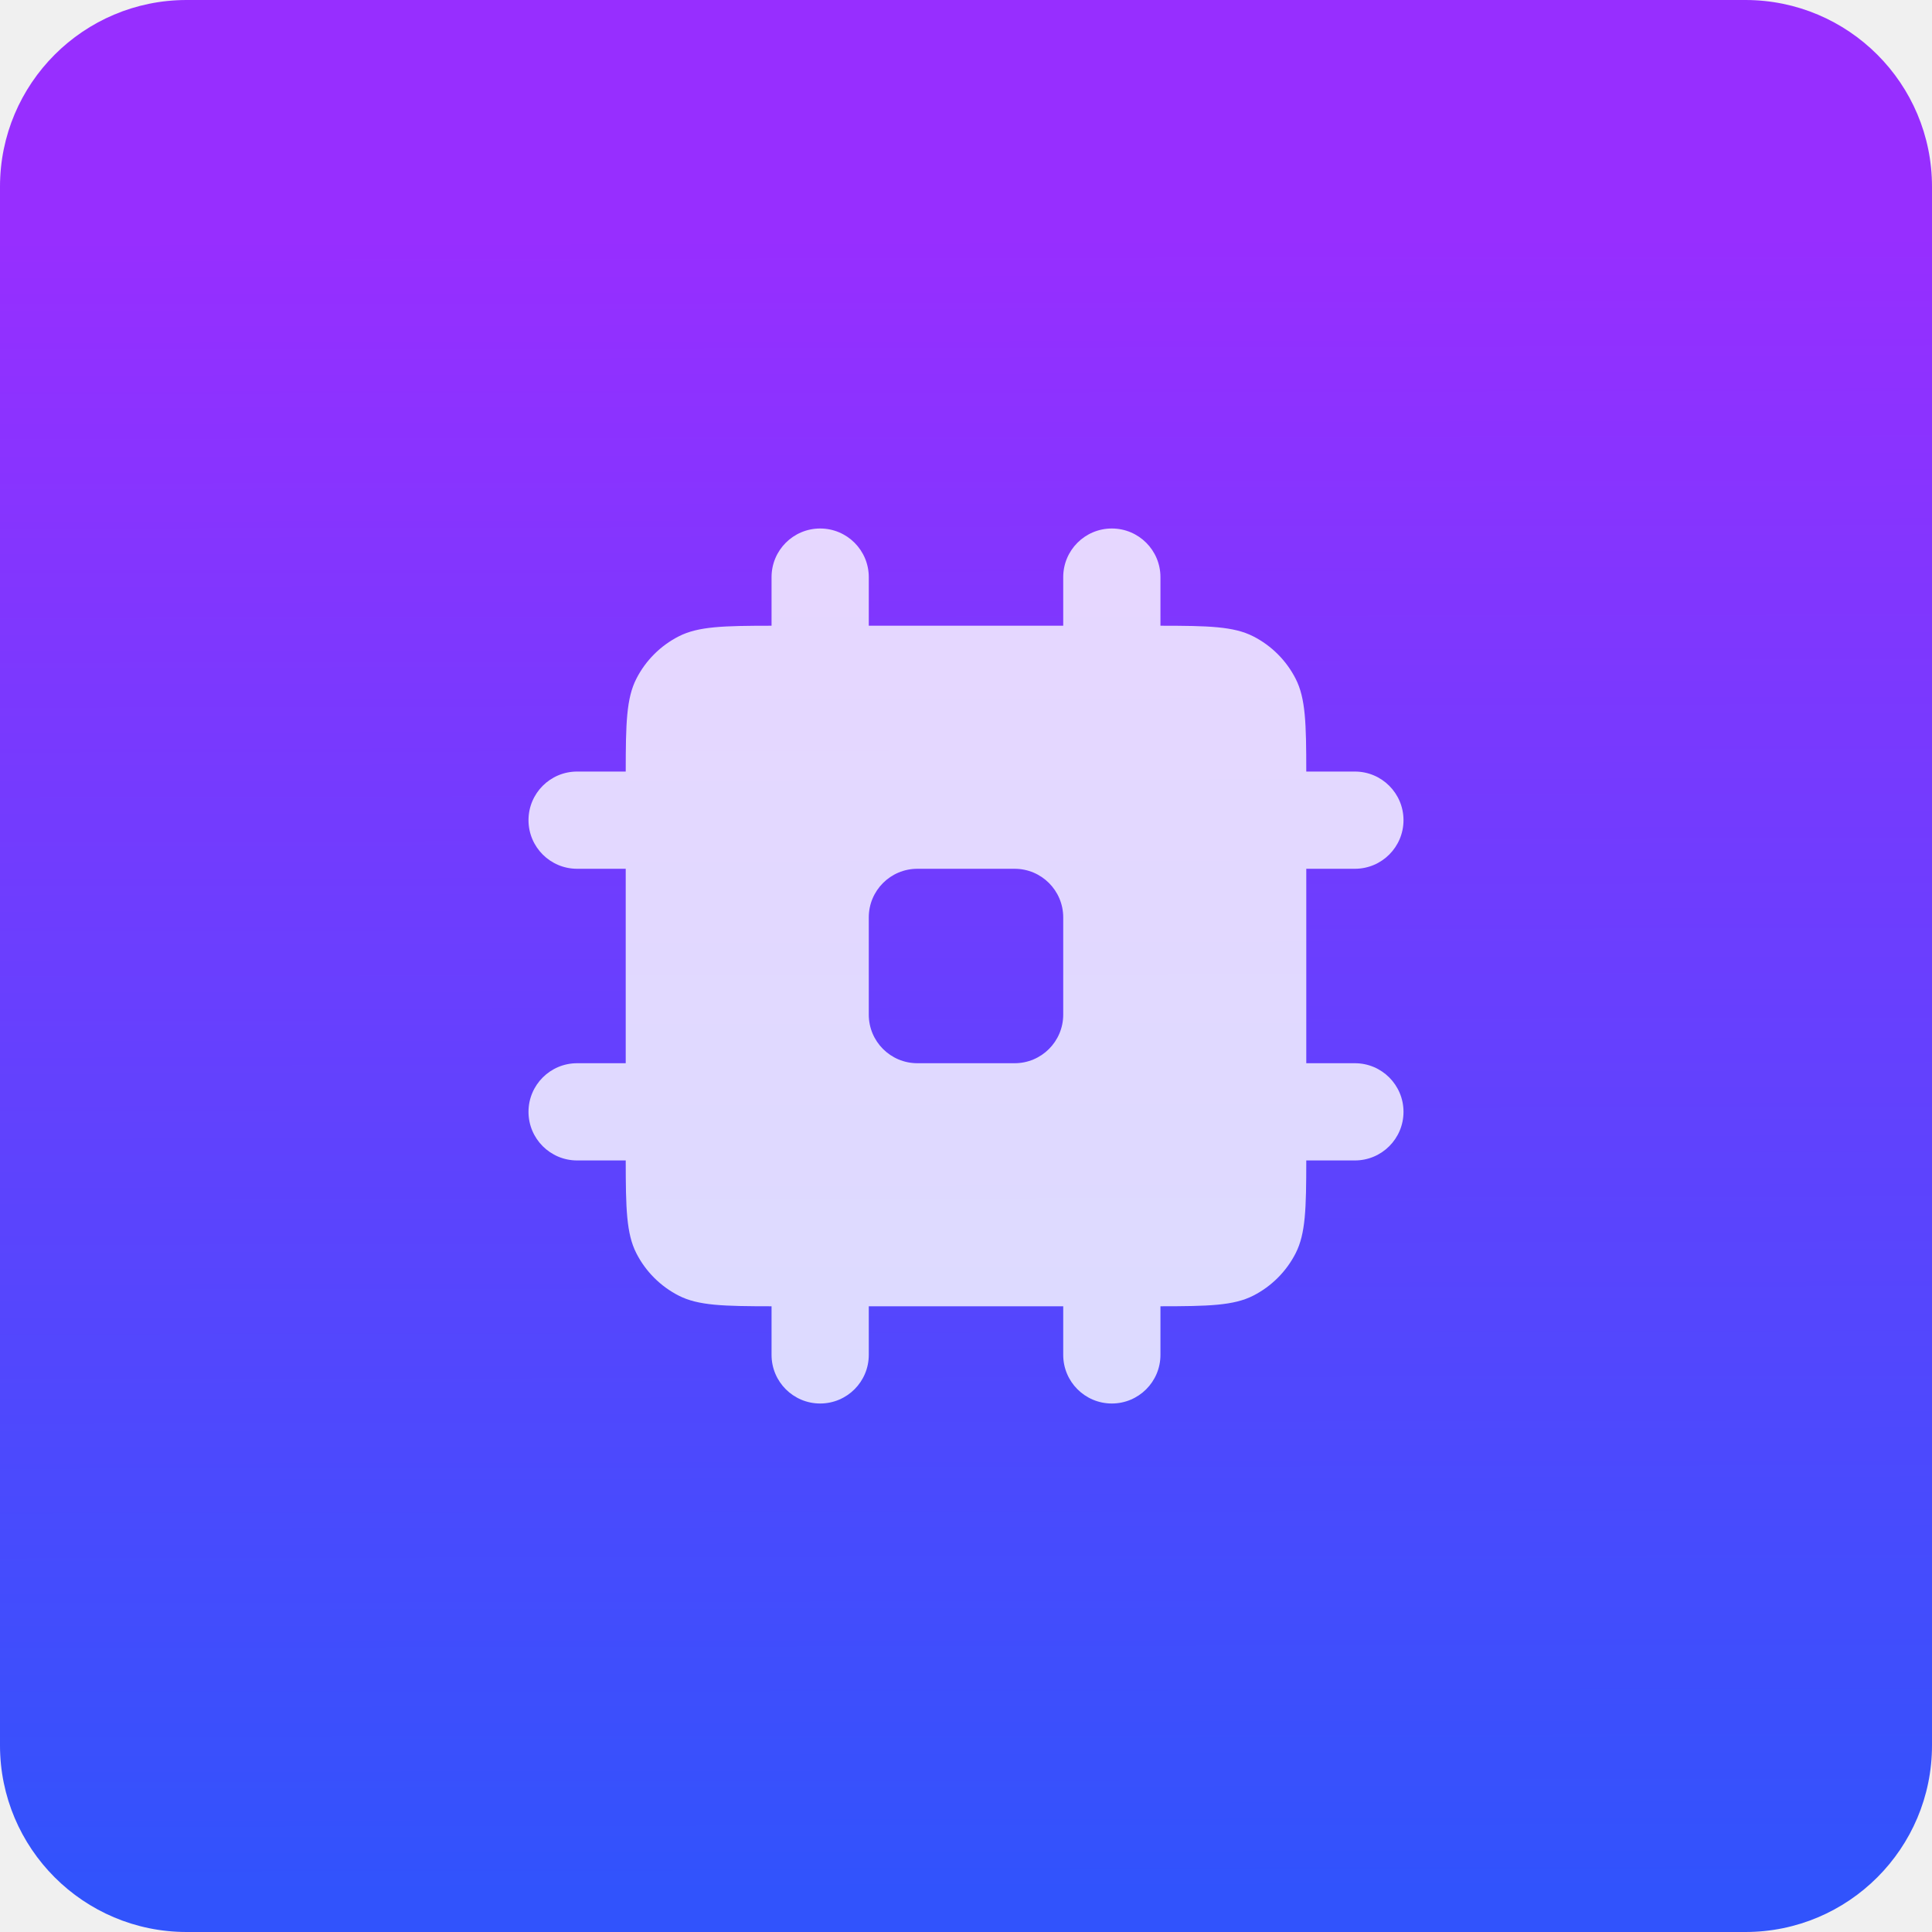
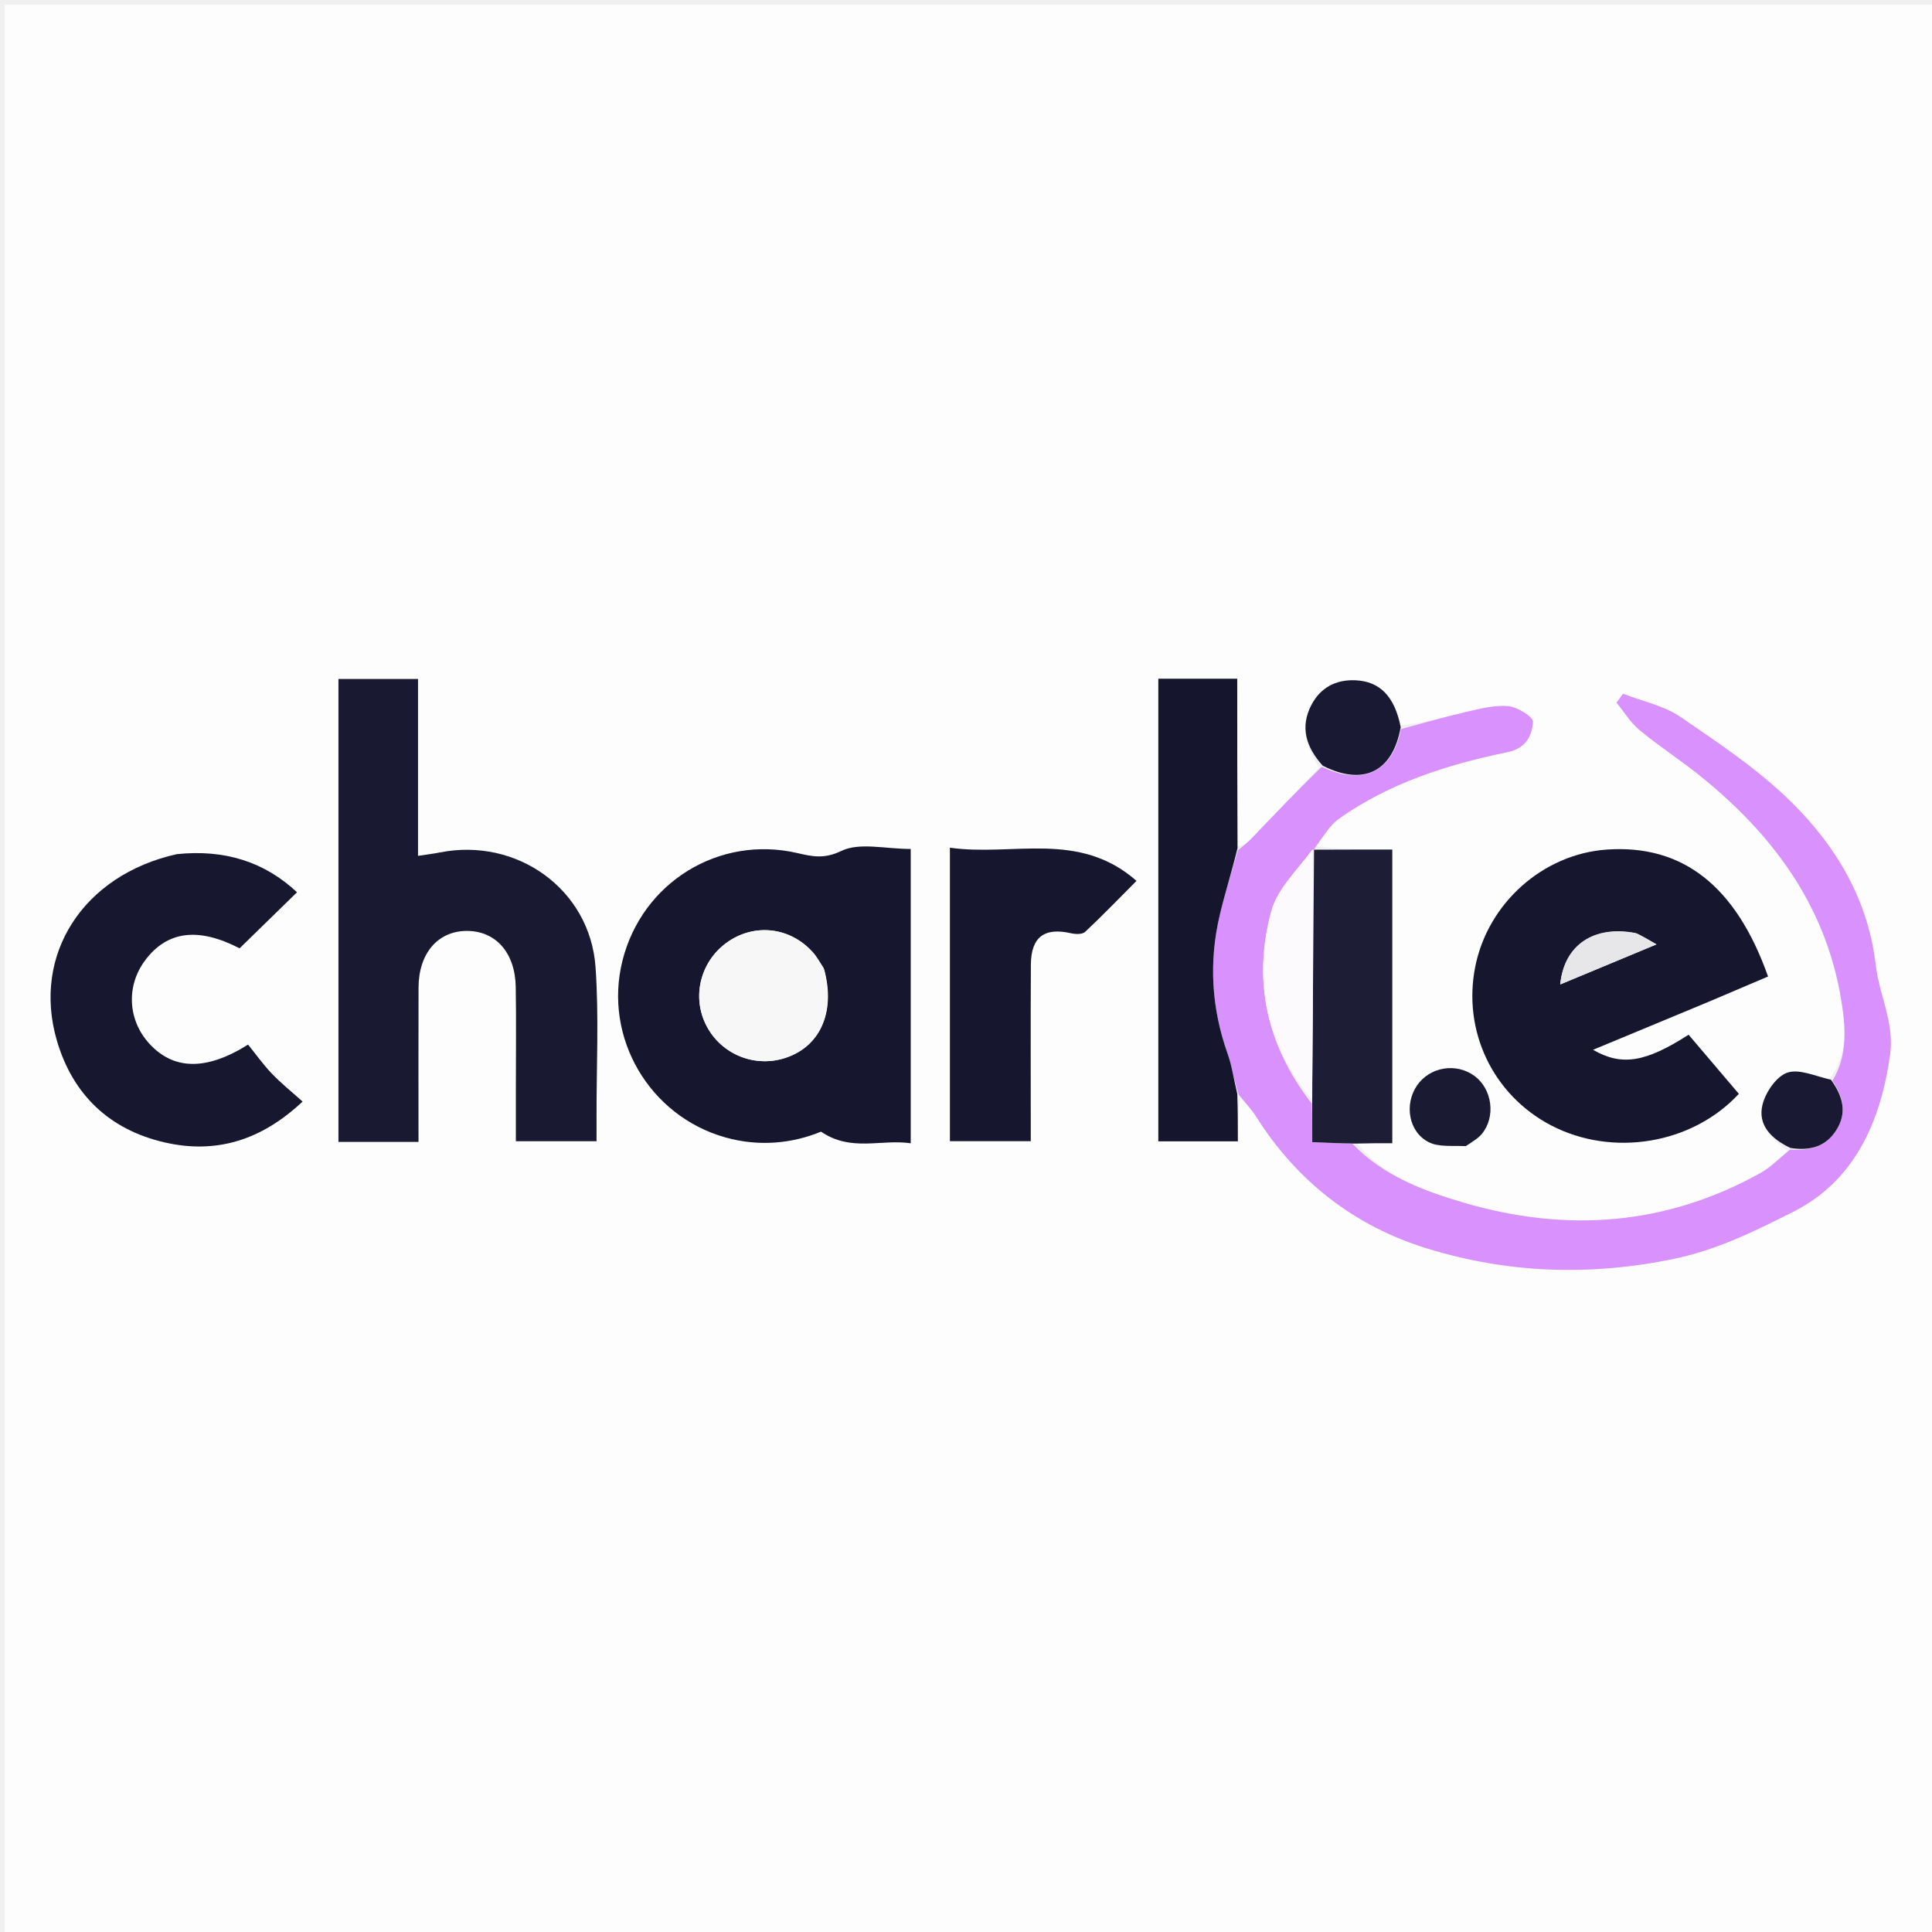
- <svg xmlns="http://www.w3.org/2000/svg" width="414" height="414" viewBox="0 0 414 414" fill="none">
-   <rect width="414" height="414" rx="40" fill="url(#paint0_linear_268_33)" />
-   <g opacity="0.8">
-     <path fill-rule="evenodd" clip-rule="evenodd" d="M300.75 175.75C300.75 169.997 296.086 165.333 290.333 165.333H279.916C279.908 155.038 279.777 149.642 277.646 145.459C275.649 141.538 272.462 138.351 268.541 136.354C264.358 134.223 258.962 134.092 248.667 134.084L248.667 123.667C248.667 117.914 244.003 113.25 238.25 113.25C232.497 113.25 227.833 117.914 227.833 123.667L227.833 134.083H186.167V123.667C186.167 117.914 181.503 113.25 175.75 113.25C169.997 113.25 165.333 117.914 165.333 123.667V134.084C155.038 134.092 149.642 134.223 145.459 136.354C141.538 138.351 138.351 141.538 136.354 145.459C134.223 149.642 134.092 155.038 134.084 165.333H123.667C117.914 165.333 113.25 169.997 113.25 175.75C113.25 181.503 117.914 186.167 123.667 186.167H134.083L134.083 227.833H123.667C117.914 227.833 113.25 232.497 113.25 238.25C113.25 244.003 117.914 248.667 123.667 248.667H134.084C134.092 258.962 134.223 264.358 136.354 268.541C138.351 272.462 141.538 275.649 145.459 277.646C149.642 279.777 155.038 279.908 165.333 279.916V290.333C165.333 296.086 169.997 300.75 175.75 300.75C181.503 300.75 186.167 296.086 186.167 290.333V279.917H227.833V290.333C227.833 296.086 232.497 300.75 238.25 300.75C244.003 300.75 248.667 296.086 248.667 290.333V279.916C258.962 279.908 264.358 279.777 268.541 277.646C272.462 275.649 275.649 272.462 277.646 268.541C279.777 264.358 279.908 258.962 279.916 248.667L290.333 248.667C296.086 248.667 300.75 244.003 300.75 238.25C300.75 232.497 296.086 227.833 290.333 227.833L279.917 227.833V186.167H290.333C296.086 186.167 300.75 181.503 300.75 175.75ZM196.583 186.167C190.83 186.167 186.167 190.83 186.167 196.583V217.417C186.167 223.17 190.83 227.833 196.583 227.833H217.417C223.17 227.833 227.833 223.17 227.833 217.417V196.583C227.833 190.83 223.17 186.167 217.417 186.167H196.583Z" fill="white" />
-   </g>
-   <defs>
-     <linearGradient id="paint0_linear_268_33" x1="207" y1="50.5" x2="207.676" y2="405.507" gradientUnits="userSpaceOnUse">
-       <stop stop-color="#972EFF" />
-       <stop offset="1" stop-color="#3153FC" />
-     </linearGradient>
-   </defs>
+ <svg xmlns="http://www.w3.org/2000/svg" version="1.1" id="Layer_1" x="0px" y="0px" width="100%" viewBox="0 0 414 414" enable-background="new 0 0 414 414" xml:space="preserve">
+   <path fill="#FDFDFE" opacity="1" stroke="none" d=" M241,415  C160.667,415 80.833,415 1,415  C1,277 1,139 1,1  C139,1 277,1 415,1  C415,139 415,277 415,415  C357.167,415 299.333,415 241,415 M300.088,155.415  C298.843,149.197 295.665,146.011 290.469,145.777  C286.224,145.586 282.942,147.374 281.012,151.067  C278.562,155.755 279.817,160.068 282.65,164.473  C277.812,169.563 272.987,174.665 268.124,179.729  C267.249,180.64 266.214,181.396 265.122,181.243  C265.122,169.336 265.122,157.428 265.122,145.439  C259.016,145.439 253.613,145.439 248.212,145.439  C248.212,178.714 248.212,211.693 248.212,244.568  C254.033,244.568 259.439,244.568 265.255,244.568  C265.255,241.069 265.255,237.922 265.856,235.073  C266.983,236.487 268.255,237.809 269.214,239.33  C277.918,253.14 290.296,262.716 305.576,267.457  C322.832,272.811 340.441,273.522 358.616,269.768  C368.018,267.826 376.144,263.747 384.15,259.732  C397.384,253.097 402.975,240.461 405.014,226.054  C405.986,219.182 402.694,213.267 401.953,206.852  C400.345,192.939 393.586,181.528 384.068,172.072  C376.977,165.028 368.444,159.341 360.139,153.654  C356.561,151.204 351.938,150.281 347.79,148.664  C347.328,149.3 346.867,149.935 346.405,150.57  C348.027,152.548 349.39,154.838 351.323,156.439  C355.416,159.828 359.906,162.733 364.057,166.056  C379.714,178.59 391.178,193.883 394.529,214.16  C395.497,220.019 396.013,226.077 392.03,231.151  C388.971,230.614 385.523,228.968 382.969,229.866  C380.637,230.687 378.359,234.031 377.69,236.676  C376.593,241.014 379.5,244.03 383.107,246.712  C381.207,248.25 379.482,250.1 377.38,251.278  C357.136,262.623 335.733,264.173 313.774,257.75  C305.089,255.21 296.425,251.994 290.785,244.972  C293.227,244.972 295.67,244.972 298.348,244.972  C298.348,223.76 298.348,203.092 298.348,182.05  C292.633,182.05 287.189,182.05 281.851,181.327  C283.529,179.334 284.88,176.879 286.938,175.424  C297.775,167.759 310.206,163.821 323.019,161.178  C327.062,160.344 328.295,157.616 328.49,154.67  C328.56,153.608 325.11,151.472 323.144,151.311  C320.116,151.063 316.943,151.922 313.903,152.623  C309.308,153.684 304.774,155.013 300.088,155.415 M110.544,234.453  C110.544,237.87 110.544,241.288 110.544,244.542  C116.718,244.542 122.117,244.542 127.83,244.542  C127.83,242.507 127.833,240.863 127.829,239.22  C127.803,228.564 128.355,217.869 127.616,207.263  C126.454,190.579 110.778,179.379 94.247,182.672  C92.871,182.946 91.472,183.109 89.577,183.401  C89.577,170.506 89.577,158.079 89.577,145.501  C83.593,145.501 78.067,145.501 72.525,145.501  C72.525,178.753 72.525,211.634 72.525,244.692  C78.263,244.692 83.676,244.692 89.676,244.692  C89.676,233.514 89.649,222.57 89.686,211.626  C89.71,204.304 93.799,199.527 99.967,199.482  C106.183,199.437 110.397,204.112 110.518,211.488  C110.638,218.812 110.544,226.14 110.544,234.453 M195.152,197.503  C195.152,192.414 195.152,187.325 195.152,181.922  C189.686,181.922 184.183,180.465 180.288,182.343  C176.598,184.121 174.062,183.543 170.867,182.802  C154.058,178.908 137.55,189.105 133.369,205.929  C129.294,222.328 139.129,239.146 155.454,243.736  C162.795,245.8 169.925,244.976 175.928,242.496  C182.417,246.9 188.747,244.048 195.152,244.986  C195.152,229.054 195.152,213.778 195.152,197.503 M366.251,214.623  C370.472,212.826 374.693,211.029 378.869,209.251  C371.969,189.8 360.533,180.926 344.321,182.052  C330.663,183 318.861,193.495 316.131,207.119  C313.365,220.927 319.903,234.633 332.362,241.142  C345.474,247.993 362.571,245.238 372.607,234.393  C369.026,230.178 365.412,225.926 361.845,221.728  C352.593,227.658 347.537,228.514 341.362,224.958  C349.673,221.505 357.608,218.208 366.251,214.623 M37.478,183.077  C17.8,187.515 6.827,204.576 12.183,222.955  C15.579,234.611 23.517,242.121 35.339,244.814  C46.264,247.304 55.95,244.405 64.838,236.048  C62.383,233.841 60.163,232.075 58.229,230.039  C56.315,228.024 54.689,225.735 53.161,223.845  C44.06,229.555 37.134,229.219 32.028,223.673  C27.372,218.617 26.99,211.272 31.097,205.783  C35.907,199.355 42.654,198.715 51.338,203.212  C55.586,199.066 59.57,195.178 63.644,191.202  C56.699,184.678 48.13,181.962 37.478,183.077 M203.555,210.5  C203.555,221.905 203.555,233.31 203.555,244.537  C209.785,244.537 215.192,244.537 220.879,244.537  C220.879,231.674 220.83,219.197 220.901,206.719  C220.934,200.785 223.798,198.675 229.497,199.979  C230.457,200.198 231.925,200.248 232.518,199.692  C236.225,196.224 239.749,192.561 243.537,188.758  C231.122,177.86 217.006,183.583 203.555,181.648  C203.555,191.546 203.555,200.523 203.555,210.5 M314.465,245.438  C315.501,244.629 316.725,243.974 317.539,242.983  C320.567,239.296 319.76,233.366 315.974,230.571  C312.047,227.671 306.394,228.604 303.646,232.604  C300.886,236.621 301.816,242.528 306.134,244.739  C308.278,245.837 311.173,245.468 314.465,245.438 z" />
+   <path fill="#D891FD" opacity="1" stroke="none" d=" M289.866,245.128  C296.425,251.994 305.089,255.21 313.774,257.75  C335.733,264.173 357.136,262.623 377.38,251.278  C379.482,250.1 381.207,248.25 383.59,246.339  C388.007,246.674 391.276,245.638 393.486,242.173  C395.843,238.479 394.947,234.964 392.665,231.591  C396.013,226.077 395.497,220.019 394.529,214.16  C391.178,193.883 379.714,178.59 364.057,166.056  C359.906,162.733 355.416,159.828 351.323,156.439  C349.39,154.838 348.027,152.548 346.405,150.57  C346.867,149.935 347.328,149.3 347.79,148.664  C351.938,150.281 356.561,151.204 360.139,153.654  C368.444,159.341 376.977,165.028 384.068,172.072  C393.586,181.528 400.345,192.939 401.953,206.852  C402.694,213.267 405.986,219.182 405.014,226.054  C402.975,240.461 397.384,253.097 384.15,259.732  C376.144,263.747 368.018,267.826 358.616,269.768  C340.441,273.522 322.832,272.811 305.576,267.457  C290.296,262.716 277.918,253.14 269.214,239.33  C268.255,237.809 266.983,236.487 265.433,234.555  C264.386,231.315 264.022,228.499 263.091,225.886  C259.59,216.071 258.993,206.115 261.392,196.014  C262.495,191.374 263.955,186.818 265.253,182.223  C266.214,181.396 267.249,180.64 268.124,179.729  C272.987,174.665 277.812,169.563 283.222,164.328  C292.115,168.493 298.442,165.428 300.214,156.229  C304.774,155.013 309.308,153.684 313.903,152.623  C316.943,151.922 320.116,151.063 323.144,151.311  C325.11,151.472 328.56,153.608 328.49,154.67  C328.295,157.616 327.062,160.344 323.019,161.178  C310.206,163.821 297.775,167.759 286.938,175.424  C284.88,176.879 283.529,179.334 281.748,181.718  C281.645,182.109 281.582,182.005 281.215,182.086  C277.953,186.512 273.708,190.491 272.415,195.27  C268.415,210.051 271.303,223.891 281.092,236.487  C281.197,239.504 281.197,242.084 281.197,244.747  C284.6,244.896 287.233,245.012 289.866,245.128 z" />
+   <path fill="#191931" opacity="1" stroke="none" d=" M110.544,233.96  C110.544,226.14 110.638,218.812 110.518,211.488  C110.397,204.112 106.183,199.437 99.967,199.482  C93.799,199.527 89.71,204.304 89.686,211.626  C89.649,222.57 89.676,233.514 89.676,244.692  C83.676,244.692 78.263,244.692 72.525,244.692  C72.525,211.634 72.525,178.753 72.525,145.501  C78.067,145.501 83.593,145.501 89.577,145.501  C89.577,158.079 89.577,170.506 89.577,183.401  C91.472,183.109 92.871,182.946 94.247,182.672  C110.778,179.379 126.454,190.579 127.616,207.263  C128.355,217.869 127.803,228.564 127.829,239.22  C127.833,240.863 127.83,242.507 127.83,244.542  C122.117,244.542 116.718,244.542 110.544,244.542  C110.544,241.288 110.544,237.87 110.544,233.96 z" />
+   <path fill="#16162E" opacity="1" stroke="none" d=" M195.152,198.002  C195.152,213.778 195.152,229.054 195.152,244.986  C188.747,244.048 182.417,246.9 175.928,242.496  C169.925,244.976 162.795,245.8 155.454,243.736  C139.129,239.146 129.294,222.328 133.369,205.929  C137.55,189.105 154.058,178.908 170.867,182.802  C174.062,183.543 176.598,184.121 180.288,182.343  C184.183,180.465 189.686,181.922 195.152,181.922  C195.152,187.325 195.152,192.414 195.152,198.002 M176.436,207.339  C175.692,206.245 175.059,205.051 174.184,204.073  C169.427,198.75 161.95,197.799 156.137,201.707  C150.328,205.613 148.212,213.064 151.138,219.309  C154.076,225.579 161.164,228.778 167.822,226.839  C175.594,224.576 179.17,217.067 176.436,207.339 z" />
+   <path fill="#16162F" opacity="1" stroke="none" d=" M365.897,214.767  C357.608,218.208 349.673,221.505 341.362,224.958  C347.537,228.514 352.593,227.658 361.845,221.728  C365.412,225.926 369.026,230.178 372.607,234.393  C362.571,245.238 345.474,247.993 332.362,241.142  C319.903,234.633 313.365,220.927 316.131,207.119  C318.861,193.495 330.663,183 344.321,182.052  C360.533,180.926 371.969,189.8 378.869,209.251  C374.693,211.029 370.472,212.826 365.897,214.767 M350.425,199.924  C341.576,198.237 335.172,202.437 334.335,210.949  C341.095,208.136 347.631,205.417 354.958,202.368  C353.095,201.277 352.13,200.712 350.425,199.924 z" />
+   <path fill="#171730" opacity="1" stroke="none" d=" M37.887,183.034  C48.13,181.962 56.699,184.678 63.644,191.202  C59.57,195.178 55.586,199.066 51.338,203.212  C42.654,198.715 35.907,199.355 31.097,205.783  C26.99,211.272 27.372,218.617 32.028,223.673  C37.134,229.219 44.06,229.555 53.161,223.845  C54.689,225.735 56.315,228.024 58.229,230.039  C60.163,232.075 62.383,233.841 64.838,236.048  C55.95,244.405 46.264,247.304 35.339,244.814  C23.517,242.121 15.579,234.611 12.183,222.955  C6.827,204.576 17.8,187.515 37.887,183.034 z" />
+   <path fill="#15152E" opacity="1" stroke="none" d=" M265.188,181.733  C263.955,186.818 262.495,191.374 261.392,196.014  C258.993,206.115 259.59,216.071 263.091,225.886  C264.022,228.499 264.386,231.315 265.132,234.406  C265.255,237.922 265.255,241.069 265.255,244.568  C259.439,244.568 254.033,244.568 248.212,244.568  C248.212,211.693 248.212,178.714 248.212,145.439  C253.613,145.439 259.016,145.439 265.122,145.439  C265.122,157.428 265.122,169.336 265.188,181.733 z" />
+   <path fill="#16162E" opacity="1" stroke="none" d=" M203.555,210  C203.555,200.523 203.555,191.546 203.555,181.648  C217.006,183.583 231.122,177.86 243.537,188.758  C239.749,192.561 236.225,196.224 232.518,199.692  C231.925,200.248 230.457,200.198 229.497,199.979  C223.798,198.675 220.934,200.785 220.901,206.719  C220.83,219.197 220.879,231.674 220.879,244.537  C215.192,244.537 209.785,244.537 203.555,244.537  C203.555,233.31 203.555,221.905 203.555,210 z" />
+   <path fill="#1D1D35" opacity="1" stroke="none" d=" M281.582,182.005  C281.582,182.005 281.645,182.109 281.695,182.079  C287.189,182.05 292.633,182.05 298.348,182.05  C298.348,203.092 298.348,223.76 298.348,244.972  C295.67,244.972 293.227,244.972 290.325,245.05  C287.233,245.012 284.6,244.896 281.197,244.747  C281.197,242.084 281.197,239.504 281.188,236.021  C281.194,232.966 281.206,230.813 281.223,228.661  C281.342,213.109 281.462,197.557 281.582,182.005 z" />
+   <path fill="#1A1933" opacity="1" stroke="none" d=" M300.151,155.822  C298.442,165.428 292.115,168.493 283.437,164.068  C279.817,160.068 278.562,155.755 281.012,151.067  C282.942,147.374 286.224,145.586 290.469,145.777  C295.665,146.011 298.843,149.197 300.151,155.822 z" />
+   <path fill="#1A1A32" opacity="1" stroke="none" d=" M314.096,245.6  C311.173,245.468 308.278,245.837 306.134,244.739  C301.816,242.528 300.886,236.621 303.646,232.604  C306.394,228.604 312.047,227.671 315.974,230.571  C319.76,233.366 320.567,239.296 317.539,242.983  C316.725,243.974 315.501,244.629 314.096,245.6 z" />
+   <path fill="#1A1933" opacity="1" stroke="none" d=" M392.348,231.371  C394.947,234.964 395.843,238.479 393.486,242.173  C391.276,245.638 388.007,246.674 383.679,245.994  C379.5,244.03 376.593,241.014 377.69,236.676  C378.359,234.031 380.637,230.687 382.969,229.866  C385.523,228.968 388.971,230.614 392.348,231.371 z" />
+   <path fill="#FCFAFD" opacity="1" stroke="none" d=" M281.215,182.086  C281.462,197.557 281.342,213.109 281.223,228.661  C281.206,230.813 281.194,232.966 281.083,235.584  C271.303,223.891 268.415,210.051 272.415,195.27  C273.708,190.491 277.953,186.512 281.215,182.086 z" />
+   <path fill="#F7F7F8" opacity="1" stroke="none" d=" M176.605,207.689  C179.17,217.067 175.594,224.576 167.822,226.839  C161.164,228.778 154.076,225.579 151.138,219.309  C148.212,213.064 150.328,205.613 156.137,201.707  C161.95,197.799 169.427,198.75 174.184,204.073  C175.059,205.051 175.692,206.245 176.605,207.689 z" />
+   <path fill="#E7E7EA" opacity="1" stroke="none" d=" M350.795,200.035  C352.13,200.712 353.095,201.277 354.958,202.368  C347.631,205.417 341.095,208.136 334.335,210.949  C335.172,202.437 341.576,198.237 350.795,200.035 z" />
</svg>
